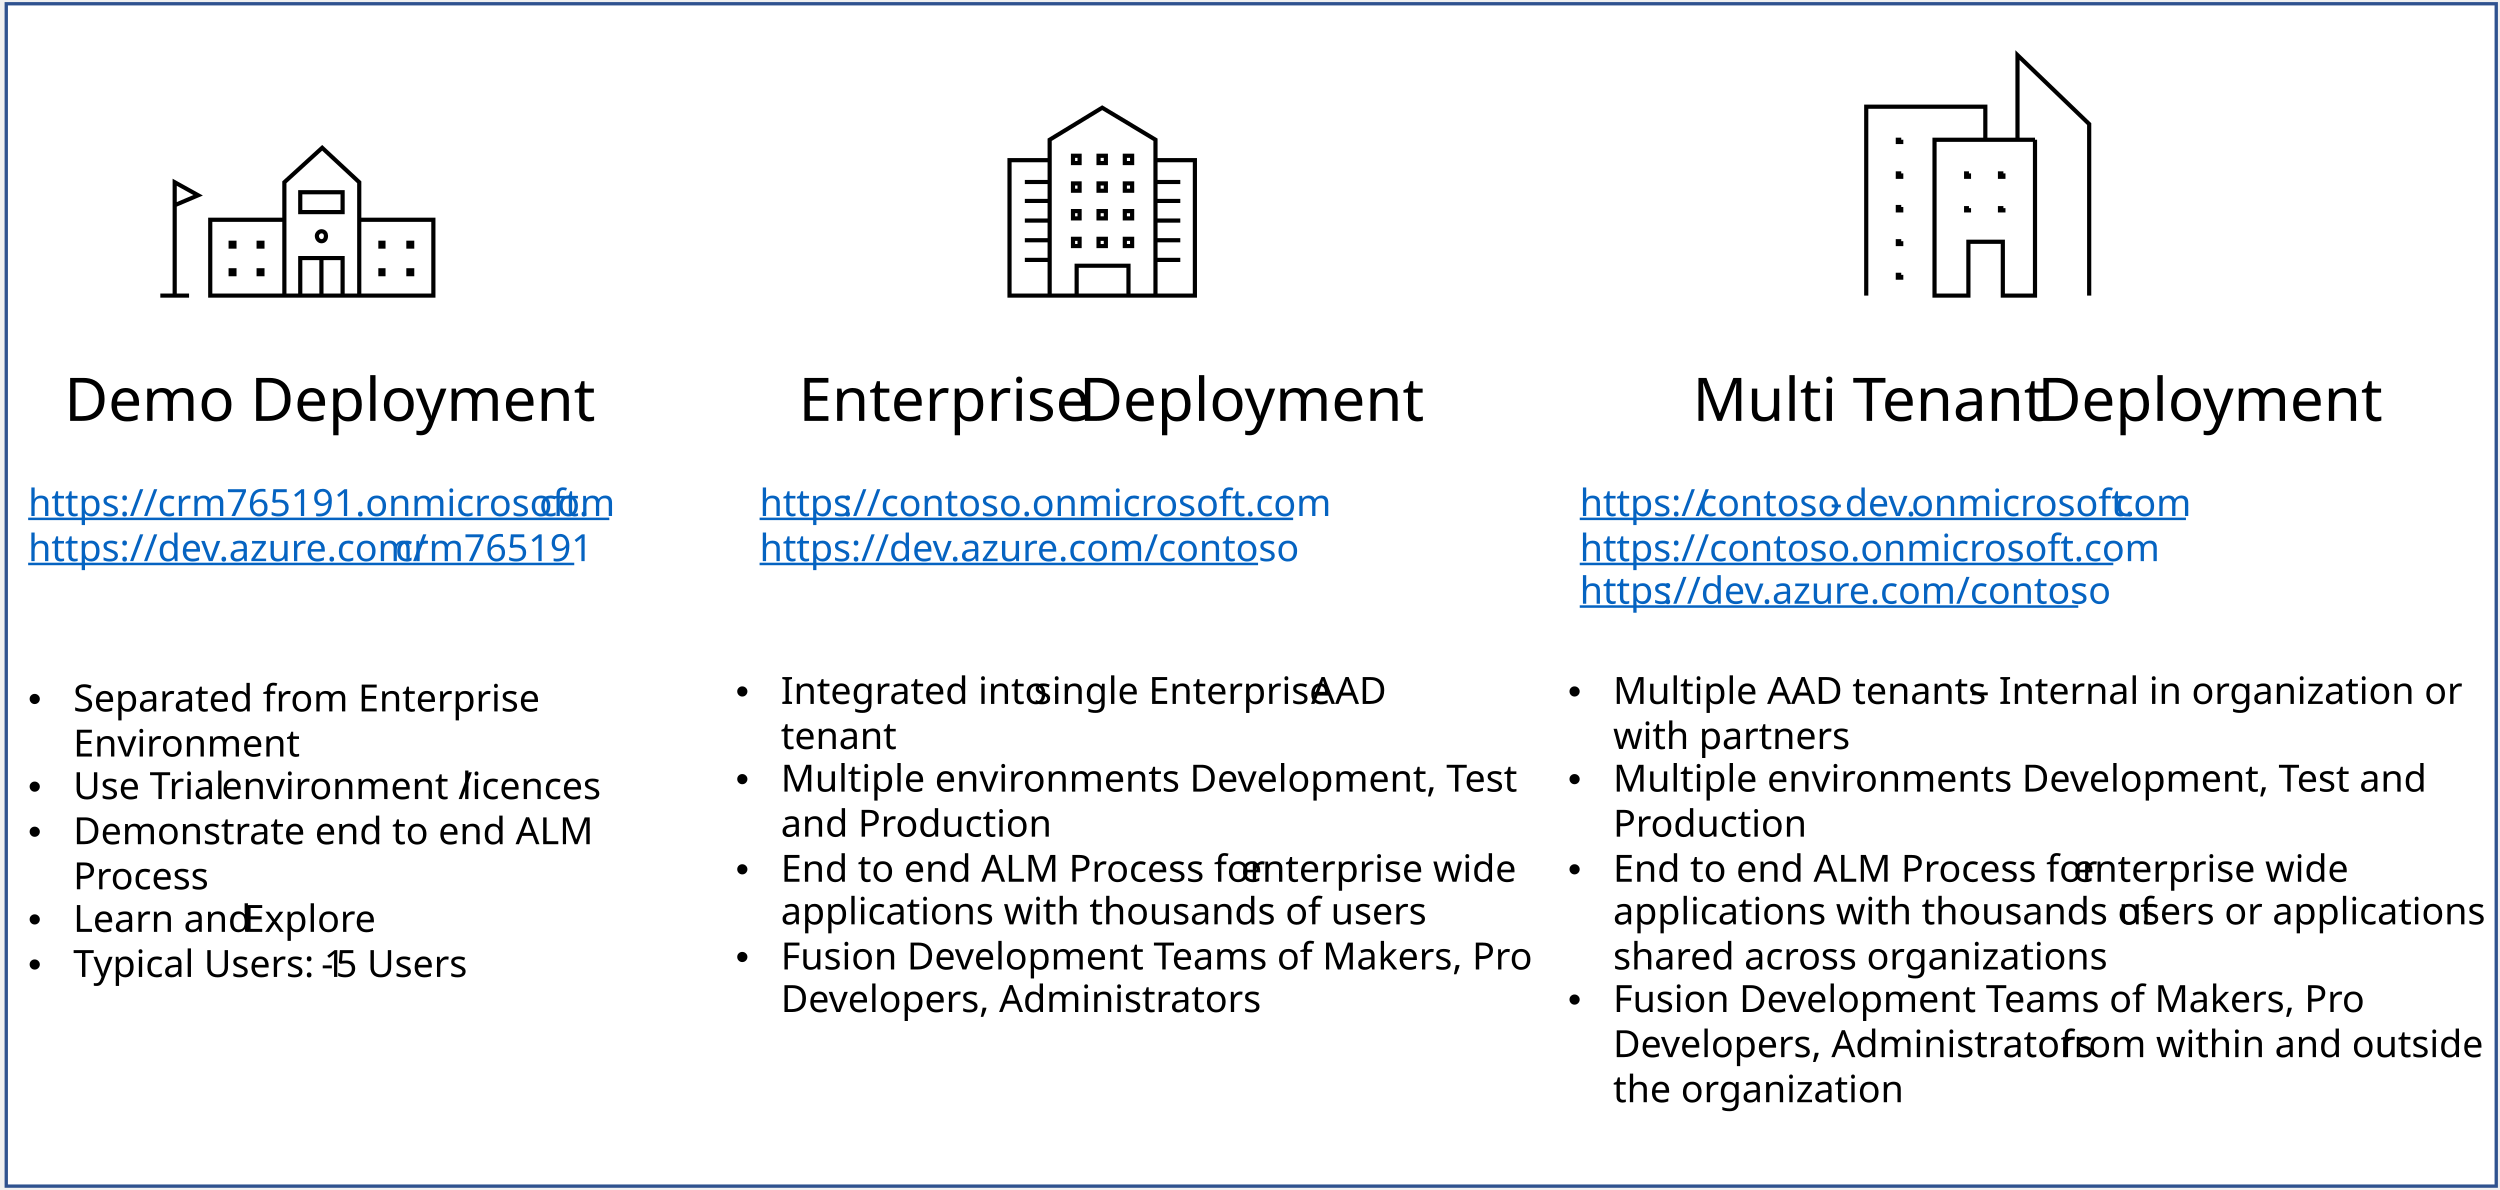
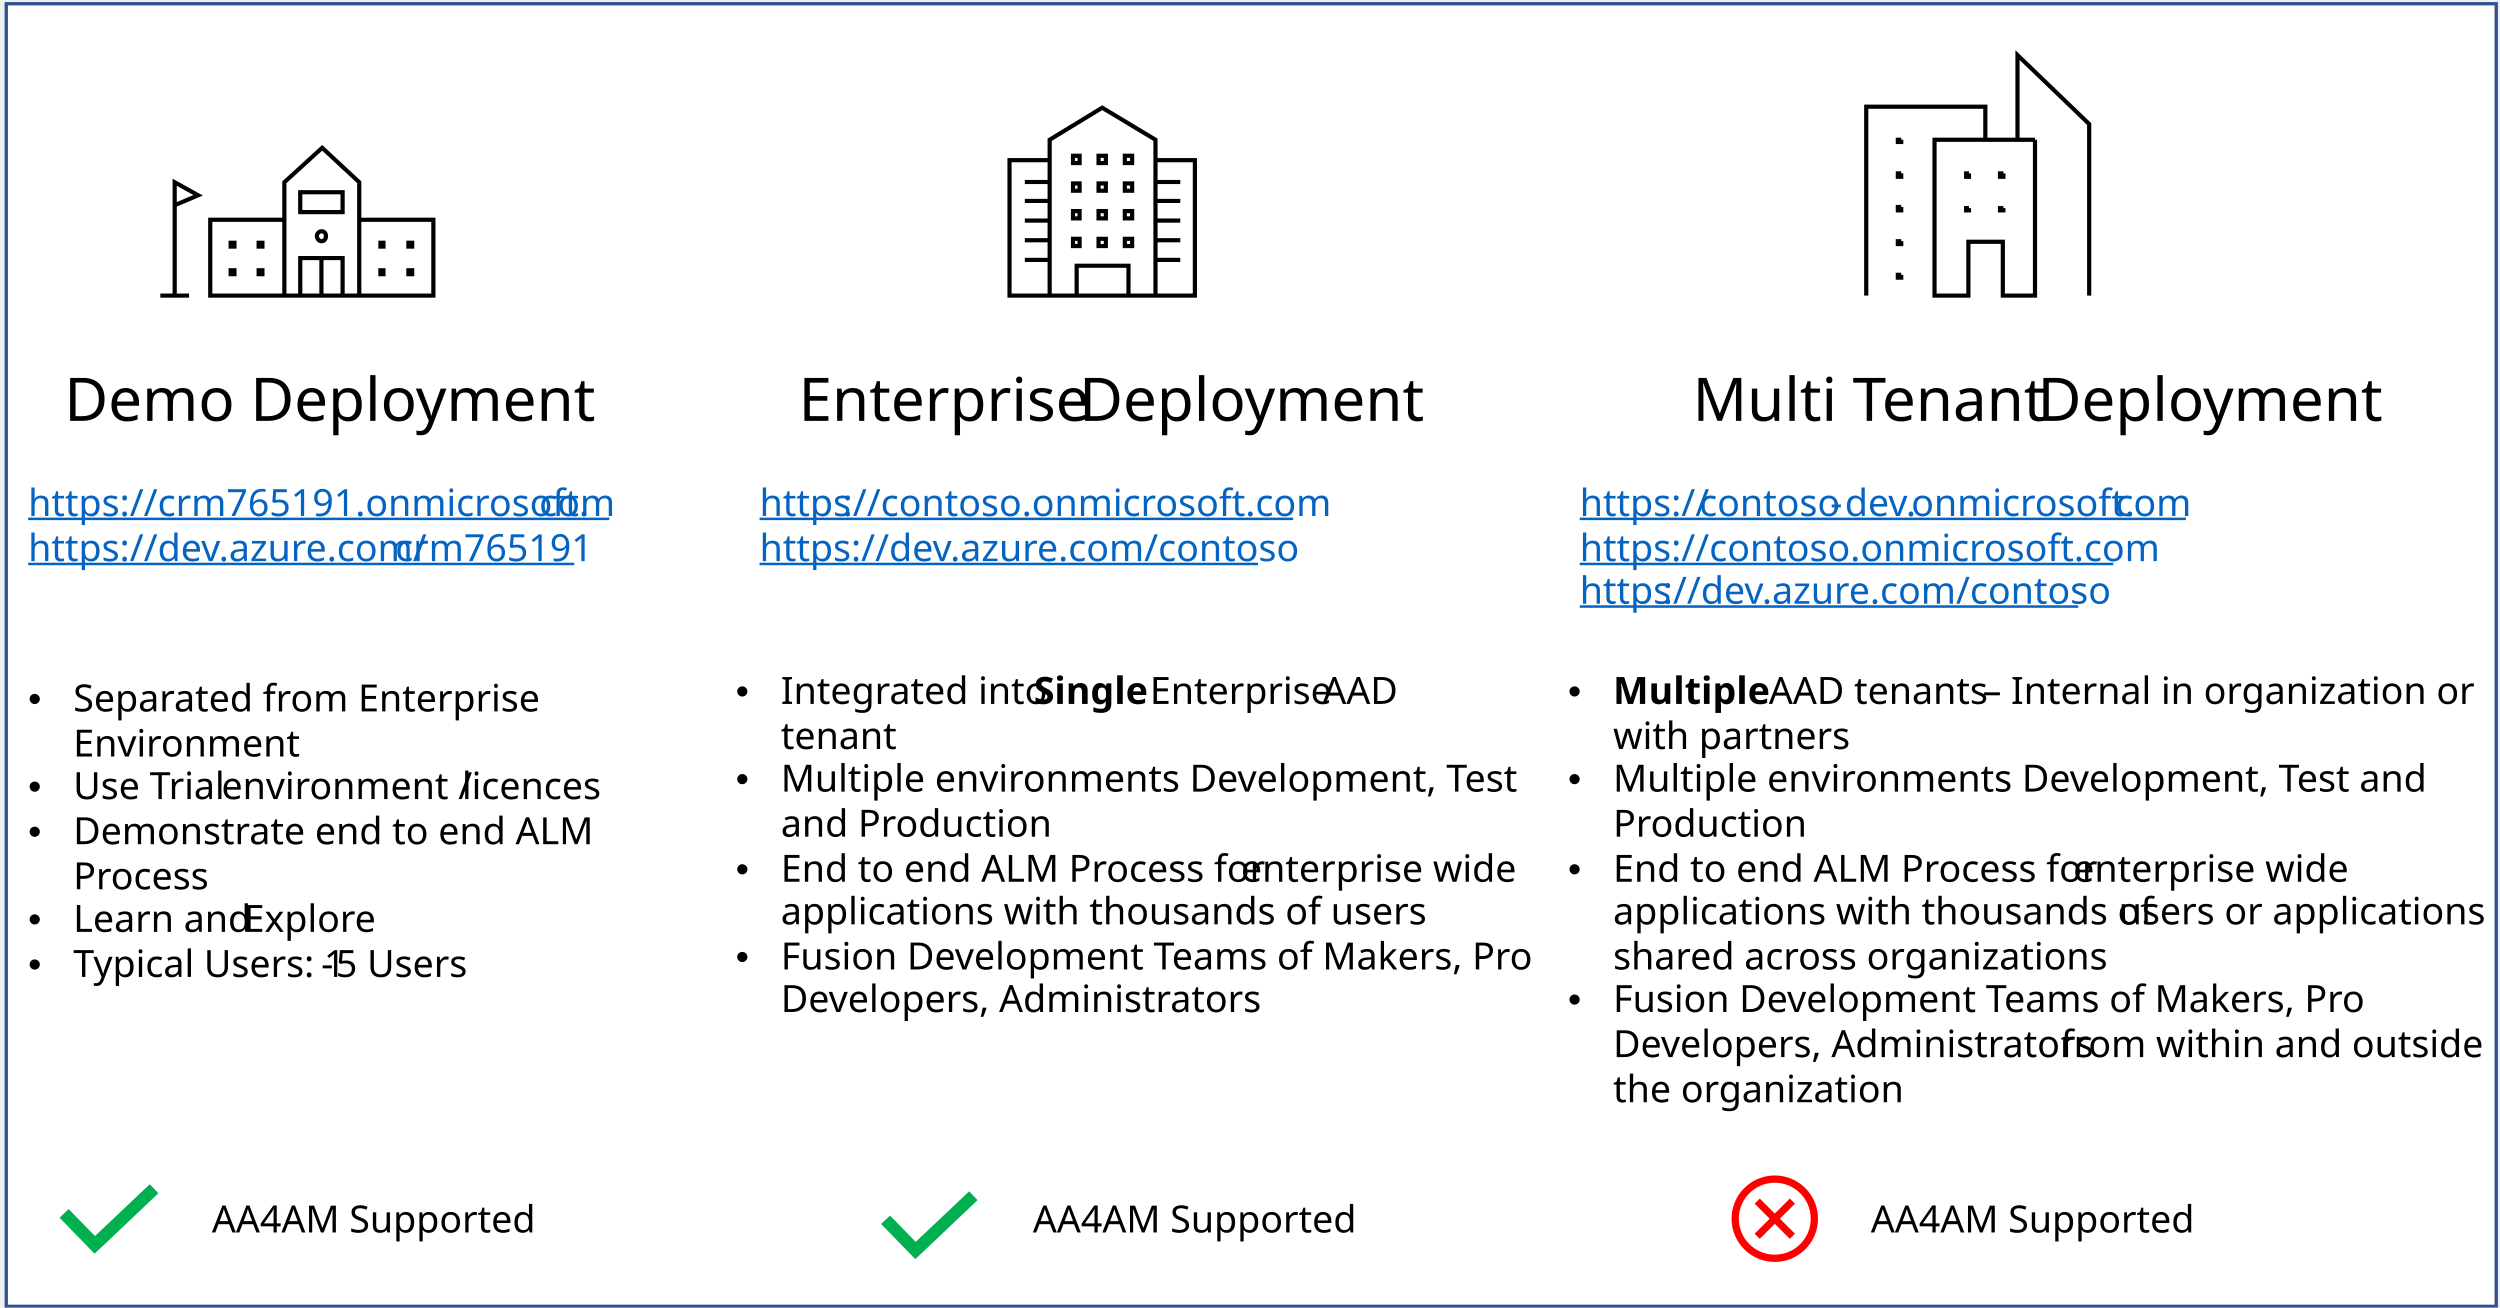
- <svg xmlns="http://www.w3.org/2000/svg" width="998" height="475" overflow="hidden">
+ <svg xmlns="http://www.w3.org/2000/svg" width="998" height="522" overflow="hidden">
  <defs>
    <clipPath id="a">
-       <path d="M16 18h998v475H16z" />
+       <path d="M16 18h998v522H16z" />
+     </clipPath>
+     <clipPath id="b">
+       <path d="M39 484h41v41H39z" />
+     </clipPath>
+     <clipPath id="c">
+       <path d="M39 484h41v41H39z" />
+     </clipPath>
+     <clipPath id="d">
+       <path d="M39 484h41v41H39z" />
+     </clipPath>
+     <clipPath id="e">
+       <path d="M704 484h41v41h-41z" />
+     </clipPath>
+     <clipPath id="f">
+       <path d="M704 484h41v41h-41z" />
+     </clipPath>
+     <clipPath id="g">
+       <path d="M704 484h41v41h-41z" />
+     </clipPath>
+     <clipPath id="h">
+       <path d="M367 487h40v40h-40z" />
+     </clipPath>
+     <clipPath id="i">
+       <path d="M367 487h40v40h-40z" />
+     </clipPath>
+     <clipPath id="j">
+       <path d="M367 487h40v40h-40z" />
    </clipPath>
  </defs>
  <g clip-path="url(#a)" transform="translate(-16 -18)">
-     <path stroke="#2F528F" stroke-width="1.333" stroke-miterlimit="8" fill="#FFF" d="M18.5 19.5h994v472h-994z" />
+     <path stroke="#2F528F" stroke-width="1.333" stroke-miterlimit="8" fill="#FFF" d="M18.5 19.5h994v520h-994z" />
    <text font-family="Segoe UI,Segoe UI_MSFontService,sans-serif" font-weight="400" font-size="24" transform="translate(41.671 186)">Demo Deployment<tspan fill="#0563C1" font-size="15" x="-14.434" y="38">https://crm765191.onmicrosoft.</tspan>
      <tspan fill="#0563C1" font-size="15" x="189.567" y="38">com</tspan>
    </text>
    <path d="M27.238 224.633h232v1h-232z" fill="#0563C1" fill-rule="evenodd" />
    <text fill="#0563C1" font-family="Segoe UI,Segoe UI_MSFontService,sans-serif" font-weight="400" font-size="15" transform="translate(27.238 242)">https://dev.azure.com/<tspan x="146.5" y="0">crm765191</tspan>
    </text>
    <path d="M27.238 242.633h218v1h-218z" fill="#0563C1" fill-rule="evenodd" />
    <text font-family="Segoe UI,Segoe UI_MSFontService,sans-serif" font-weight="400" font-size="24" transform="translate(334.792 186)">Enterprise <tspan x="111.98" y="0">Deployment</tspan>
    </text>
    <path d="M99.928 105.736h29.59V136h-29.59v-30.264zm9.662 9.171h-1.51v1.528h1.51v-1.528zm0 11.005h-1.51v1.528h1.51v-1.528zm11.172-11.005h-1.51v1.528h1.51v-1.528zm0 11.005h-1.51v1.528h1.51v-1.528zm48.31-11.005h-1.208v1.528h1.208v-1.528zm0 11.005h-1.208v1.528h1.208v-1.528zm11.474-11.005h-1.51v1.528h1.51v-1.528zm0 11.005h-1.51v1.528h1.51v-1.528zM159.41 136H189v-30.264h-29.59V136zm-14.795-59-15.097 13.757V136h29.892V90.757L144.615 77zm8.152 17.73h-16.908v7.949h16.908v-7.948zm0 41.27v-14.979h-8.454V136m0-14.979h-8.454V136m8.454-25.679c-.906 0-1.812.917-1.812 1.834 0 1.223.906 2.14 1.812 2.14 1.208 0 1.812-.917 1.812-2.14 0-.917-.604-1.834-1.812-1.834zM85.737 99.927l9.36-3.974-9.36-5.197V136M80 136h11.474M477.268 103.442V136h-42.244V73.79L456 61l21.268 12.79v29.652M435.024 81.93H419V136h16.024m-9.906-45.349h9.906m-9.906 7.558h9.906m-9.906 7.849h9.906m-9.906 7.849h9.906m-9.906 7.849h9.906M477.268 136H493V81.93h-15.732m9.905 8.721h-9.905m9.905 7.558h-9.905m9.905 7.849h-9.905m9.905 7.849h-9.905m9.905 7.849h-9.905m-30.299-40.117v-1.453h-2.623v2.907h2.623v-1.454m10.488 0v-1.453h-2.914v2.907h2.914v-1.454m10.488 0v-1.453h-2.914v2.907h2.914v-1.454m-20.976 11.047v-1.453h-2.623v2.906h2.623v-1.453m10.488 0v-1.453h-2.914v2.906h2.914v-1.453m10.488 0v-1.453h-2.914v2.906h2.914v-1.453m-20.976 11.047v-1.454h-2.623v2.907h2.623v-1.453m10.488 0v-1.454h-2.914v2.907h2.914v-1.453m10.488 0v-1.454h-2.914v2.907h2.914v-1.453m-20.976 11.046v-1.453h-2.623v2.907h2.623v-1.454m10.488.291v-1.744h-2.914v2.907h2.914v-1.163m10.488-.582v-1.162h-2.914v2.907h2.914v-1.745M466.488 136v-11.919h-20.685V136" stroke="#000" stroke-width="1.667" stroke-miterlimit="8" fill="none" />
    <text fill="#0563C1" font-family="Segoe UI,Segoe UI_MSFontService,sans-serif" font-weight="400" font-size="15" transform="translate(319.222 224)">https<tspan x="33.167" y="0">://contoso.</tspan>onmicrosoft.com</text>
    <path d="M319.222 224.633h213v1h-213z" fill="#0563C1" fill-rule="evenodd" />
    <text fill="#0563C1" font-family="Segoe UI,Segoe UI_MSFontService,sans-serif" font-weight="400" font-size="15" transform="translate(319.222 242)">https://dev.azure.com/contoso</text>
    <path d="M319.222 242.633h199v1h-199z" fill="#0563C1" fill-rule="evenodd" />
    <text font-family="Segoe UI,Segoe UI_MSFontService,sans-serif" font-weight="400" font-size="24" transform="translate(691.694 186)">Multi Tenant <tspan x="137.693" y="0">Deployment</tspan>
      <tspan fill="#0563C1" font-size="15" x="-45.066" y="38">https://</tspan>
      <tspan fill="#0563C1" font-size="15" x="2.601" y="38">contoso</tspan>
      <tspan fill="#0563C1" font-size="15" x="54.934" y="38">-</tspan>
      <tspan fill="#0563C1" font-size="15" x="60.767" y="38">dev.</tspan>
      <tspan fill="#0563C1" font-size="15" x="87.267" y="38">onmicrosoft.</tspan>
      <tspan fill="#0563C1" font-size="15" x="168.767" y="38">com</tspan>
    </text>
    <path d="M646.629 224.633h242v1h-242z" fill="#0563C1" fill-rule="evenodd" />
    <text fill="#0563C1" font-family="Segoe UI,Segoe UI_MSFontService,sans-serif" font-weight="400" font-size="15" transform="translate(646.629 242)">https://contoso.onmicrosoft.com</text>
    <path d="M646.629 242.633h213v1h-213z" fill="#0563C1" fill-rule="evenodd" />
    <text fill="#0563C1" font-family="Segoe UI,Segoe UI_MSFontService,sans-serif" font-weight="400" font-size="15" transform="translate(646.629 259)">https<tspan x="33.167" y="0">://dev.azure.com/contoso</tspan>
    </text>
    <path d="M646.629 259.633h199v1h-199z" fill="#0563C1" fill-rule="evenodd" />
    <text font-family="Arial,Arial_MSFontService,sans-serif" font-weight="400" font-size="15" transform="translate(309.708 299)">•<tspan font-family="Segoe UI,Segoe UI_MSFontService,sans-serif" x="18" y="0">Integrated into </tspan>
-       <tspan font-family="Segoe UI,Segoe UI_MSFontService,sans-serif" x="119" y="0">single Enterprise </tspan>
-       <tspan font-family="Segoe UI,Segoe UI_MSFontService,sans-serif" x="229.667" y="0">AAD </tspan>
+       <tspan font-family="Segoe UI,Segoe UI_MSFontService,sans-serif" font-weight="700" x="119" y="0">S</tspan>
+       <tspan font-family="Segoe UI,Segoe UI_MSFontService,sans-serif" font-weight="700" x="127.167" y="0">ingle</tspan>
+       <tspan font-family="Segoe UI,Segoe UI_MSFontService,sans-serif" x="165.333" y="0">Enterprise </tspan>
+       <tspan font-family="Segoe UI,Segoe UI_MSFontService,sans-serif" x="234.167" y="0">AAD </tspan>
      <tspan font-family="Segoe UI,Segoe UI_MSFontService,sans-serif" x="18" y="18">tenant</tspan>
      <tspan x="0" y="35">•</tspan>
      <tspan font-family="Segoe UI,Segoe UI_MSFontService,sans-serif" x="18" y="35">Multiple environments Development, Test </tspan>
      <tspan font-family="Segoe UI,Segoe UI_MSFontService,sans-serif" x="18" y="53">and Production</tspan>
      <tspan x="0" y="71">•</tspan>
      <tspan font-family="Segoe UI,Segoe UI_MSFontService,sans-serif" x="18" y="71">End to end ALM Process for </tspan>
      <tspan font-family="Segoe UI,Segoe UI_MSFontService,sans-serif" x="201.667" y="71">enterprise wide</tspan>
      <tspan font-family="Segoe UI,Segoe UI_MSFontService,sans-serif" x="18" y="88">applications with thousands of users</tspan>
      <tspan x="0" y="106">•</tspan>
      <tspan font-family="Segoe UI,Segoe UI_MSFontService,sans-serif" x="18" y="106">Fusion Development Teams of Makers, Pro </tspan>
      <tspan font-family="Segoe UI,Segoe UI_MSFontService,sans-serif" x="18" y="123">Developers, Administrators </tspan>
      <tspan x="332.241" y="0">•</tspan>
-       <tspan font-family="Segoe UI,Segoe UI_MSFontService,sans-serif" x="350.241" y="0">Multiple AAD tenants </tspan>
-       <tspan font-family="Segoe UI,Segoe UI_MSFontService,sans-serif" x="492.908" y="0">–</tspan>
-       <tspan font-family="Segoe UI,Segoe UI_MSFontService,sans-serif" x="504.241" y="0">Internal in organization or </tspan>
+       <tspan font-family="Segoe UI,Segoe UI_MSFontService,sans-serif" font-weight="700" x="350.241" y="0">Multiple</tspan>
+       <tspan font-family="Segoe UI,Segoe UI_MSFontService,sans-serif" x="412.408" y="0">AAD tenants </tspan>
+       <tspan font-family="Segoe UI,Segoe UI_MSFontService,sans-serif" x="497.741" y="0">–</tspan>
+       <tspan font-family="Segoe UI,Segoe UI_MSFontService,sans-serif" x="509.075" y="0">Internal in organization or </tspan>
      <tspan font-family="Segoe UI,Segoe UI_MSFontService,sans-serif" x="350.241" y="18">with partners</tspan>
      <tspan x="332.241" y="35">•</tspan>
      <tspan font-family="Segoe UI,Segoe UI_MSFontService,sans-serif" x="350.241" y="35">Multiple environments Development, Test and </tspan>
      <tspan font-family="Segoe UI,Segoe UI_MSFontService,sans-serif" x="350.241" y="53">Production</tspan>
      <tspan x="332.241" y="71">•</tspan>
      <tspan font-family="Segoe UI,Segoe UI_MSFontService,sans-serif" x="350.241" y="71">End to end ALM Process for </tspan>
      <tspan font-family="Segoe UI,Segoe UI_MSFontService,sans-serif" x="533.908" y="71">enterprise wide</tspan>
      <tspan font-family="Segoe UI,Segoe UI_MSFontService,sans-serif" x="350.241" y="88">applications with thousands of </tspan>
      <tspan font-family="Segoe UI,Segoe UI_MSFontService,sans-serif" x="552.075" y="88">users or applications </tspan>
      <tspan font-family="Segoe UI,Segoe UI_MSFontService,sans-serif" x="350.241" y="106">shared across organizations</tspan>
      <tspan x="332.241" y="123">•</tspan>
      <tspan font-family="Segoe UI,Segoe UI_MSFontService,sans-serif" x="350.241" y="123">Fusion Development Teams of Makers, Pro </tspan>
      <tspan font-family="Segoe UI,Segoe UI_MSFontService,sans-serif" x="350.241" y="141">Developers, Administrators </tspan>
      <tspan font-family="Segoe UI,Segoe UI_MSFontService,sans-serif" x="528.908" y="141">from within and outside </tspan>
      <tspan font-family="Segoe UI,Segoe UI_MSFontService,sans-serif" x="350.241" y="159">the organization</tspan>
      <tspan x="-282.47" y="3">•</tspan>
      <tspan font-family="Segoe UI,Segoe UI_MSFontService,sans-serif" x="-264.47" y="3">Separated from Enterprise </tspan>
      <tspan font-family="Segoe UI,Segoe UI_MSFontService,sans-serif" x="-264.47" y="21">Environment</tspan>
      <tspan x="-282.47" y="38">•</tspan>
      <tspan font-family="Segoe UI,Segoe UI_MSFontService,sans-serif" x="-264.47" y="38">Use Trial </tspan>
      <tspan font-family="Segoe UI,Segoe UI_MSFontService,sans-serif" x="-205.304" y="38">environment / </tspan>
      <tspan font-family="Segoe UI,Segoe UI_MSFontService,sans-serif" x="-109.304" y="38">licences</tspan>
      <tspan x="-282.47" y="56">•</tspan>
      <tspan font-family="Segoe UI,Segoe UI_MSFontService,sans-serif" x="-264.47" y="56">Demonstrate end to end ALM </tspan>
      <tspan font-family="Segoe UI,Segoe UI_MSFontService,sans-serif" x="-264.47" y="74">Process</tspan>
      <tspan x="-282.47" y="91">•</tspan>
      <tspan font-family="Segoe UI,Segoe UI_MSFontService,sans-serif" x="-264.47" y="91">Learn and </tspan>
      <tspan font-family="Segoe UI,Segoe UI_MSFontService,sans-serif" x="-196.47" y="91">Explore</tspan>
      <tspan x="-282.47" y="109">•</tspan>
      <tspan font-family="Segoe UI,Segoe UI_MSFontService,sans-serif" x="-264.47" y="109">Typical Users: 1</tspan>
      <tspan font-family="Segoe UI,Segoe UI_MSFontService,sans-serif" x="-165.47" y="109">-</tspan>
      <tspan font-family="Segoe UI,Segoe UI_MSFontService,sans-serif" x="-159.637" y="109">5 Users</tspan>
    </text>
    <path d="M828.37 73.79V136h-12.843v-21.483h-13.745V136h-13.519V73.79h40.107m-19.828 0V60.587H761V136m89 0V67.525L821.385 40v33.79m-46.415 0h-1.352v.895h1.352v-.895m0 13.427h-1.352v1.342h1.352v-1.342m0 13.426h-1.352v1.343h1.352v-1.343m0 13.651h-1.352v1.119h1.352v-1.119m0 13.426h-1.352v1.119h1.352v-1.119m27.038-40.503h-1.127v1.342h1.127v-1.342m0 13.874h-1.127v.895h1.127v-.895m13.744-13.874H814.4v1.342h1.352v-1.342m0 13.874H814.4v.895h1.352v-.895" stroke="#000" stroke-width="1.667" stroke-miterlimit="8" fill="none" />
+     <g clip-path="url(#b)">
+       <g clip-path="url(#c)">
+         <g clip-path="url(#d)">
+           <path d="m75.772 490.748-21.867 20.671L43.4 500.656l-3.63 3.46 13.965 14.35 3.673-3.417 21.824-20.714z" fill="#00B050" />
+         </g>
+       </g>
+     </g>
+     <g clip-path="url(#e)">
+       <g clip-path="url(#f)">
+         <g clip-path="url(#g)" stroke="red" stroke-width="2.05" fill="red">
+           <path d="M724.5 488.271c-8.966-.003-16.236 7.263-16.239 16.229-.002 8.966 7.264 16.236 16.23 16.239 8.965.002 16.236-7.264 16.238-16.23v-.005c.005-8.96-7.255-16.228-16.216-16.233h-.013zm0 31.613c-8.494.003-15.382-6.881-15.384-15.375-.003-8.494 6.881-15.382 15.375-15.384 8.494-.003 15.381 6.881 15.384 15.375v.006c-.008 8.488-6.886 15.368-15.375 15.379z" />
+           <path d="m730.497 497.905-5.998 5.997-5.997-5.997-.604.603 5.997 5.998-5.997 5.998.604.603 5.997-5.997 5.998 5.997.604-.603-5.998-5.998 5.998-5.998-.604-.603z" />
+         </g>
+       </g>
+     </g>
+     <text font-family="Segoe UI,Segoe UI_MSFontService,sans-serif" font-weight="400" font-size="15" transform="translate(100.59 510)">AA4AM Supported</text>
+     <g clip-path="url(#h)">
+       <g clip-path="url(#i)">
+         <g clip-path="url(#j)">
+           <path d="m402.875 493.583-21.333 20.167-10.25-10.5-3.542 3.375 13.625 14 3.583-3.333 21.292-20.209z" fill="#00B050" />
+         </g>
+       </g>
+     </g>
+     <text font-family="Segoe UI,Segoe UI_MSFontService,sans-serif" font-weight="400" font-size="15" transform="translate(428.308 510)">AA4AM Supported<tspan x="334.523" y="0">AA4AM Supported</tspan>
+     </text>
  </g>
</svg>
